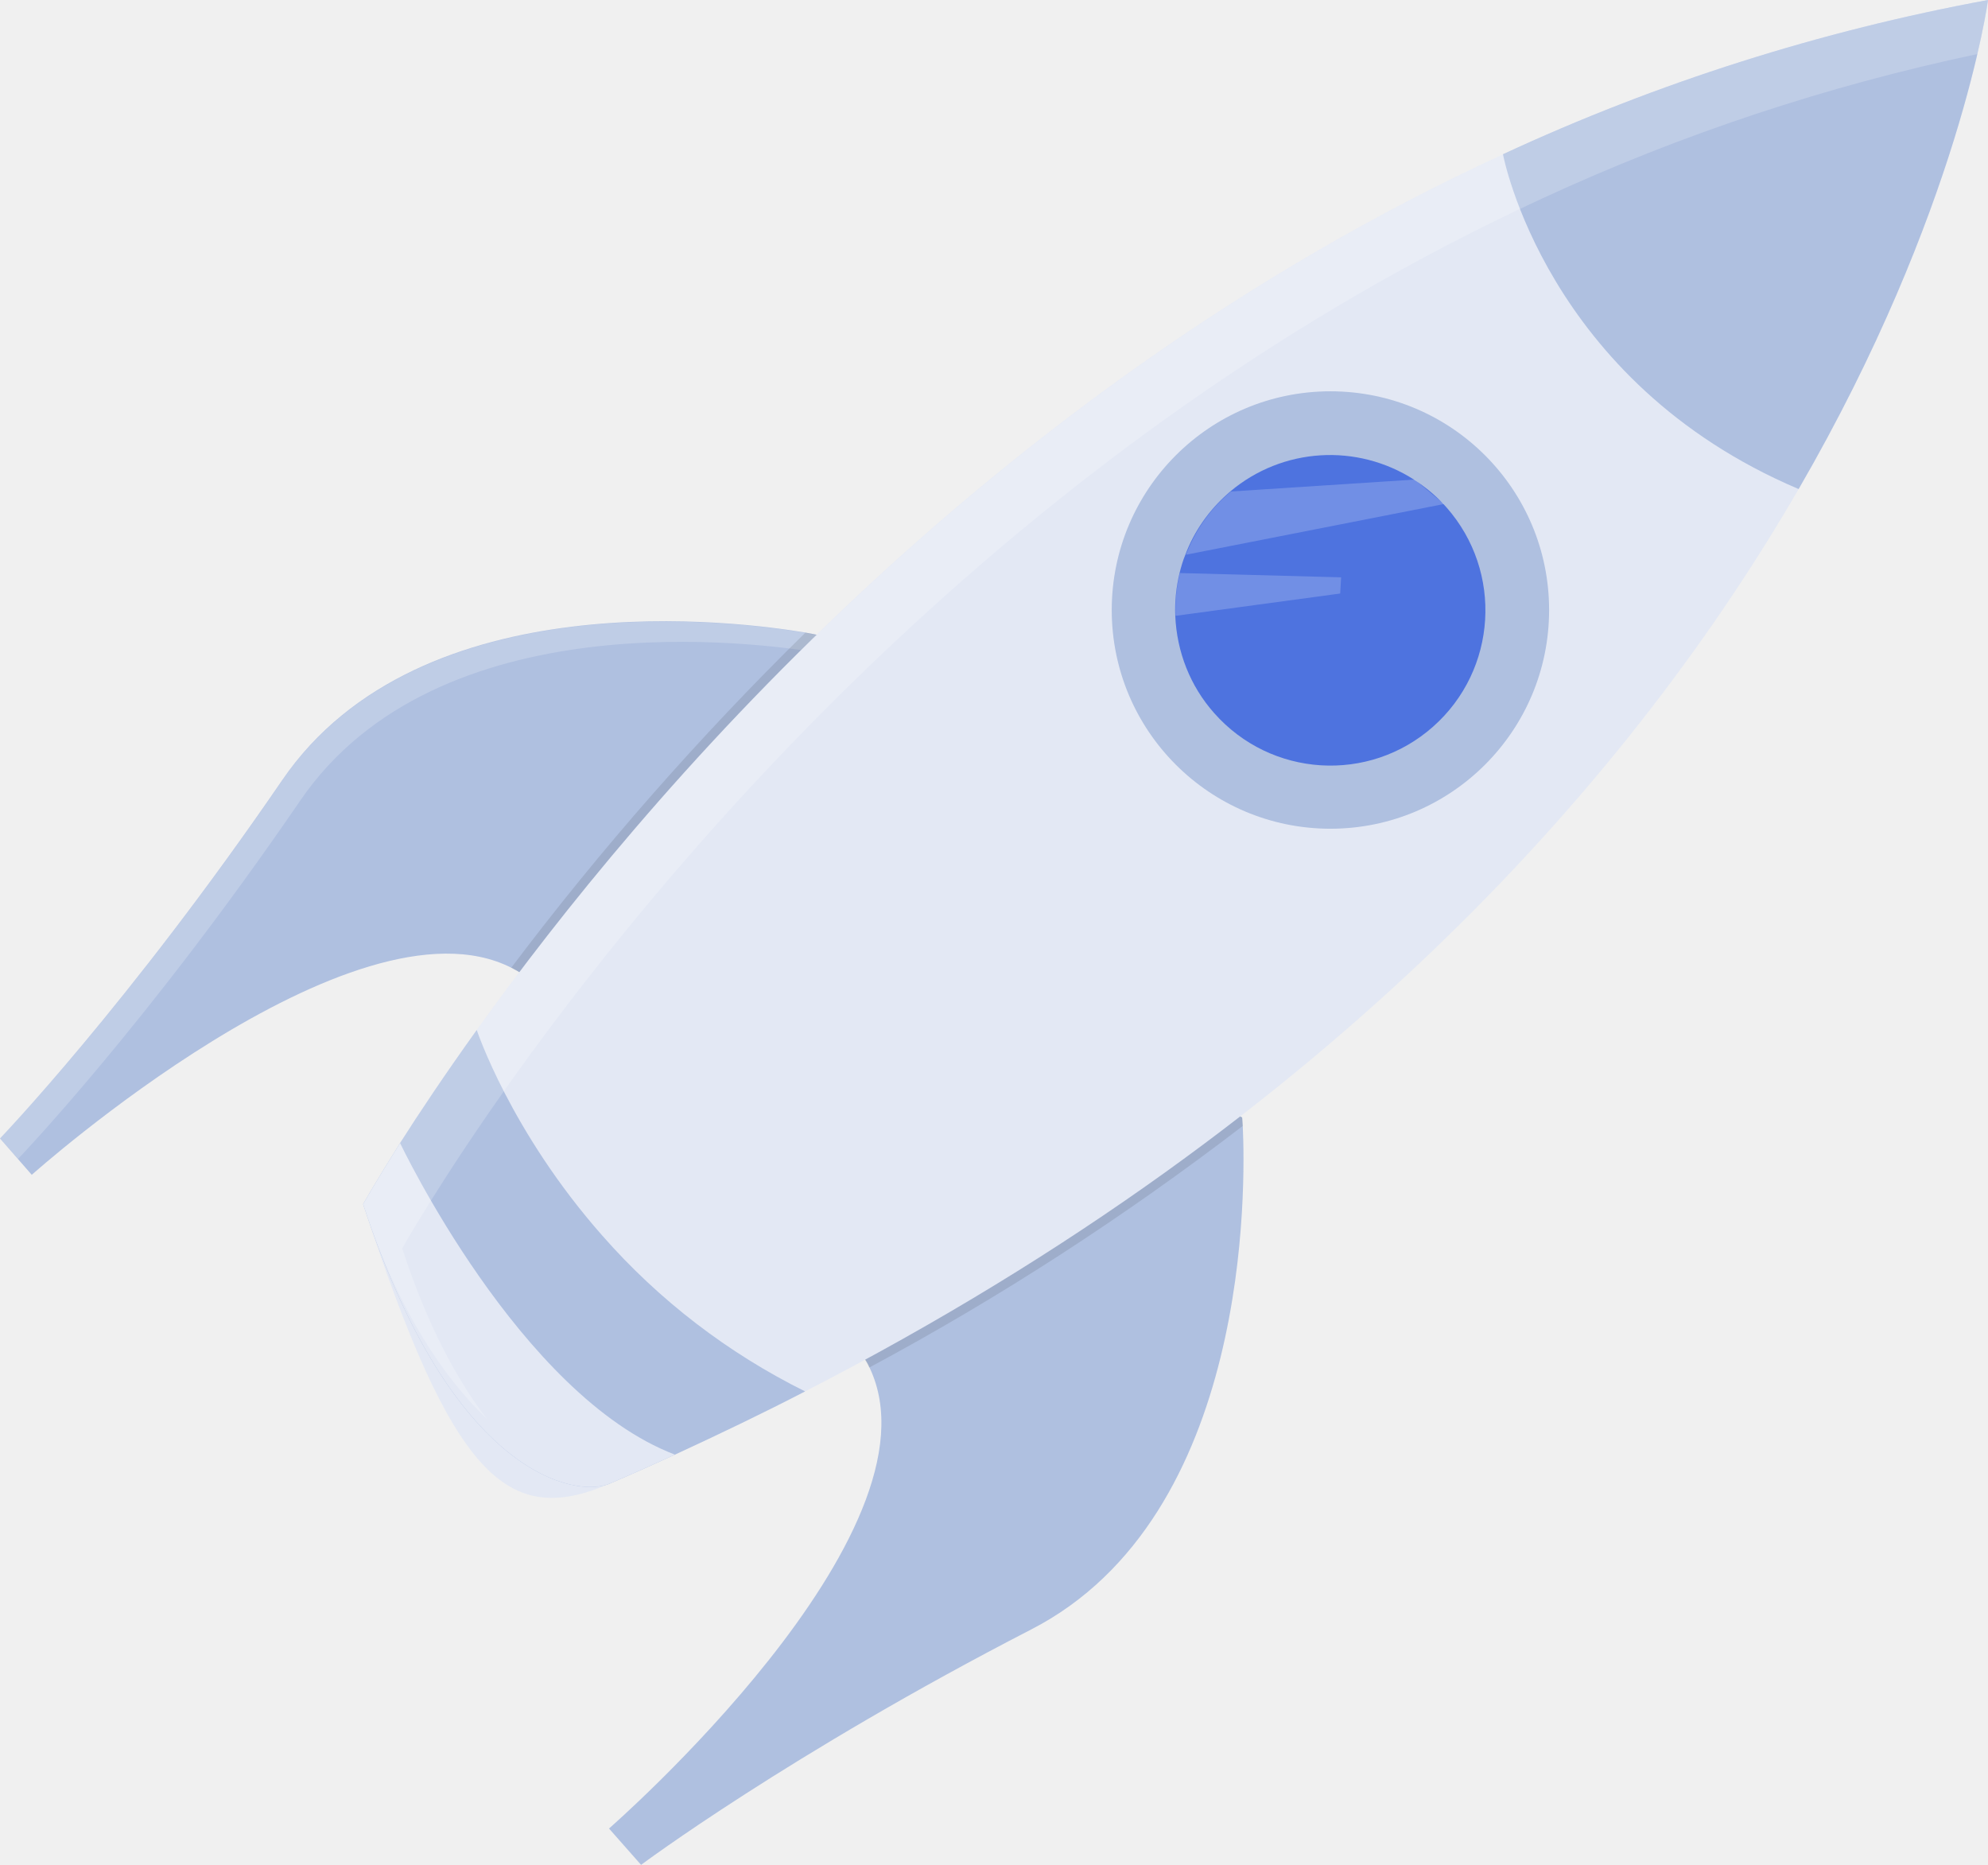
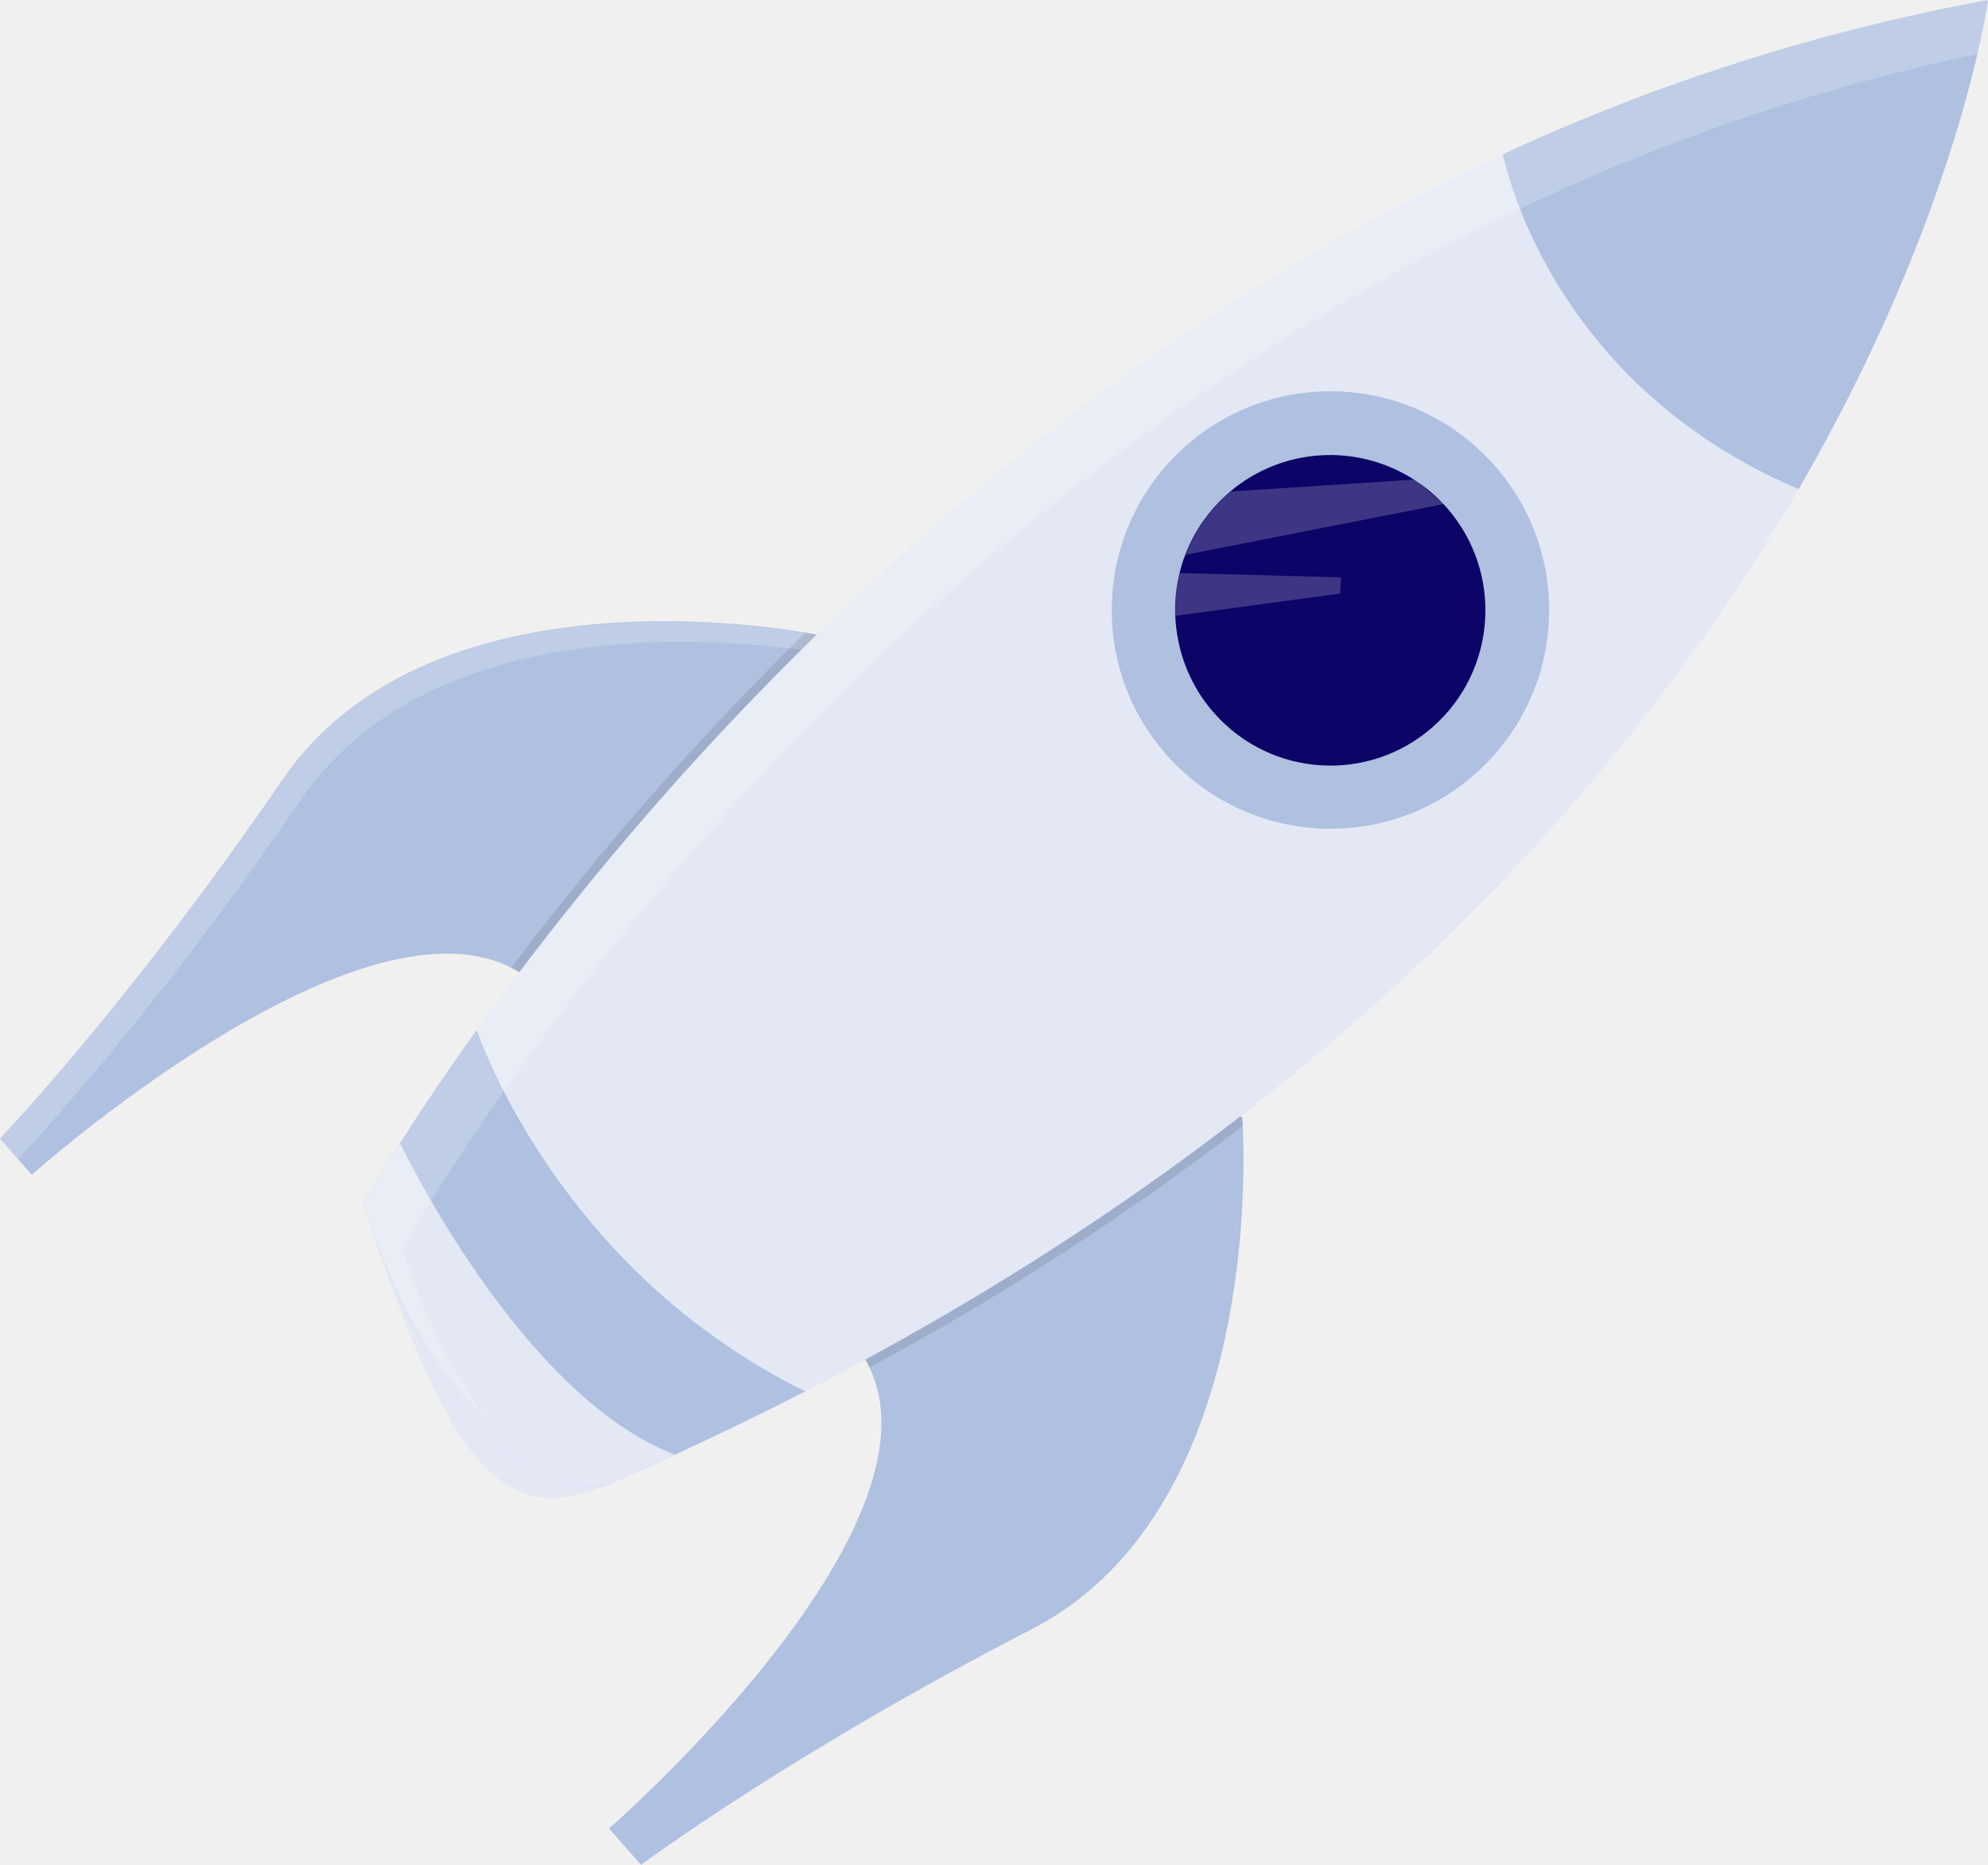
<svg xmlns="http://www.w3.org/2000/svg" version="1.1" id="b759170a-51c3-4e2f-999d-77dec9fd6d11" x="0px" y="0px" viewBox="0 0 650.9 610.5" style="enable-background:new 0 0 650.9 610.5;" xml:space="preserve">
  <style type="text/css">
	.st0{fill:#AFC0E0;}
	.st1{opacity:0.2;fill:#FFFFFF;enable-background:new    ;}
	.st2{opacity:0.1;enable-background:new    ;}
	.st3{fill:#E3E8F4;}
- 	.st4{fill:#4E73DF;}
+ 	.st4{fill:#0c0466;}
</style>
  <path class="st0" d="M174,321c-2-1.6-4.2-3-6.6-4.2c-51.8-26.2-157,67.8-157,67.8L0,372.7c0,0,42.1-43.8,92.4-117.3  c45.2-66.1,150.7-51.8,171.4-48.3c2.3,0.4,3.6,0.7,3.6,0.7C298.7,288.3,174,321,174,321z" />
  <path class="st1" d="M269.4,213.9c-0.6-2-1.3-4-2-6c0,0-1.2-0.2-3.6-0.7c-20.7-3.5-126.2-17.8-171.4,48.3C42.1,329,0,372.7,0,372.7  l5.9,6.7c0,0,42.1-43.8,92.4-117.3C143.3,196.3,248,210.2,269.4,213.9z" />
  <path class="st0" d="M337.7,533.4c-79.2,40.8-127.8,77.1-127.8,77.1l-10.5-11.9c0,0,111.1-96.8,85.3-150.9c-0.5-1.2-1.2-2.3-1.9-3.4  c0,0,47.9-119.6,123.9-78.5c0,0,0.1,1,0.2,2.9C407.8,387.8,409.7,496.3,337.7,533.4z" />
  <path class="st2" d="M174,321c-2-1.6-4.2-3-6.6-4.2c29.3-38.9,61.5-75.5,96.3-109.7c2.3,0.4,3.6,0.7,3.6,0.7  C298.7,288.3,174,321,174,321z" />
  <path class="st2" d="M406.9,368.6c-38.6,29.6-79.4,56.1-122.3,79.1c-0.5-1.2-1.2-2.3-1.9-3.4c0,0,47.9-119.6,123.9-78.5  C406.7,365.7,406.8,366.7,406.9,368.6z" />
  <path class="st3" d="M263.6,455.5c-20.3,10.4-41.6,20.5-64,30.2c-33.6,14.6-51.5-2.2-80.7-91.5c0,0,12.5-22.5,37.2-57  c54.3-75.8,167.5-209.1,336.1-286.7C542.7,27.1,596.1,10.1,650.9,0c0,0-9.1,68.8-62,160.1S439.1,365.3,263.6,455.5z" />
  <circle class="st0" cx="435.6" cy="199.7" r="71.6" />
  <path class="st4" d="M469.2,237.9c-21,18.6-53.1,16.6-71.7-4.5c-7.8-8.8-12.2-20-12.7-31.8c-0.2-4.7,0.3-9.4,1.4-14  c0.5-2,1.1-4.1,1.9-6c2.9-7.7,7.7-14.5,13.8-19.9c0.3-0.3,0.6-0.5,0.9-0.8c17.1-14.4,41.5-15.9,60.3-3.8c3.5,2.3,6.7,4.9,9.5,7.9  l1,1.1C492.2,187.2,490.2,219.3,469.2,237.9C469.2,237.8,469.2,237.9,469.2,237.9z" />
  <path class="st0" d="M588.9,160.1c-83-35.2-96.8-109.6-96.8-109.6C542.7,27,596.1,10.1,650.9,0C650.9,0,641.8,68.8,588.9,160.1z" />
  <path class="st0" d="M263.6,455.5c-13.7,7.1-27.9,13.9-42.6,20.7c-7,3.2-14.1,6.4-21.4,9.5c-10.9,4.7-51.5-2.2-80.7-91.5  c0,0,4.1-7.3,12.1-20c6.1-9.6,14.5-22.2,25.1-37c0,0,11,33.2,41.1,67.3C215.8,425.7,238.4,443,263.6,455.5z" />
  <path class="st3" d="M221,476.2c-7,3.2-14.1,6.4-21.4,9.5c-10.9,4.7-51.5-2.2-80.7-91.5c0,0,4.1-7.3,12.1-20  C131,374.2,170.2,456.9,221,476.2z" />
  <path class="st1" d="M463.2,157l-0.1,0l-60.1,3.9c-0.3,0.3-0.6,0.5-0.9,0.8c-6.2,5.4-10.9,12.3-13.8,19.9l84.5-16.6L463.2,157z" />
  <path class="st1" d="M438.8,194.3l-53.9,7.3c-0.2-4.7,0.3-9.4,1.4-14l52.8,1.4L438.8,194.3z" />
  <path class="st1" d="M131.7,408.7c0,0,12.5-22.5,37.2-57C223.2,276,336.4,142.7,504.9,65c45.6-21.1,93.3-36.9,142.5-47.3  C650.1,6.4,650.9,0,650.9,0c-54.8,10.1-108.2,27-158.7,50.5c-168.6,77.7-281.8,211-336.1,286.7c-24.7,34.4-37.2,57-37.2,57  c11.5,35.3,26.6,57,40.5,70.3C149.4,451.4,139.7,433.3,131.7,408.7z" />
</svg>
